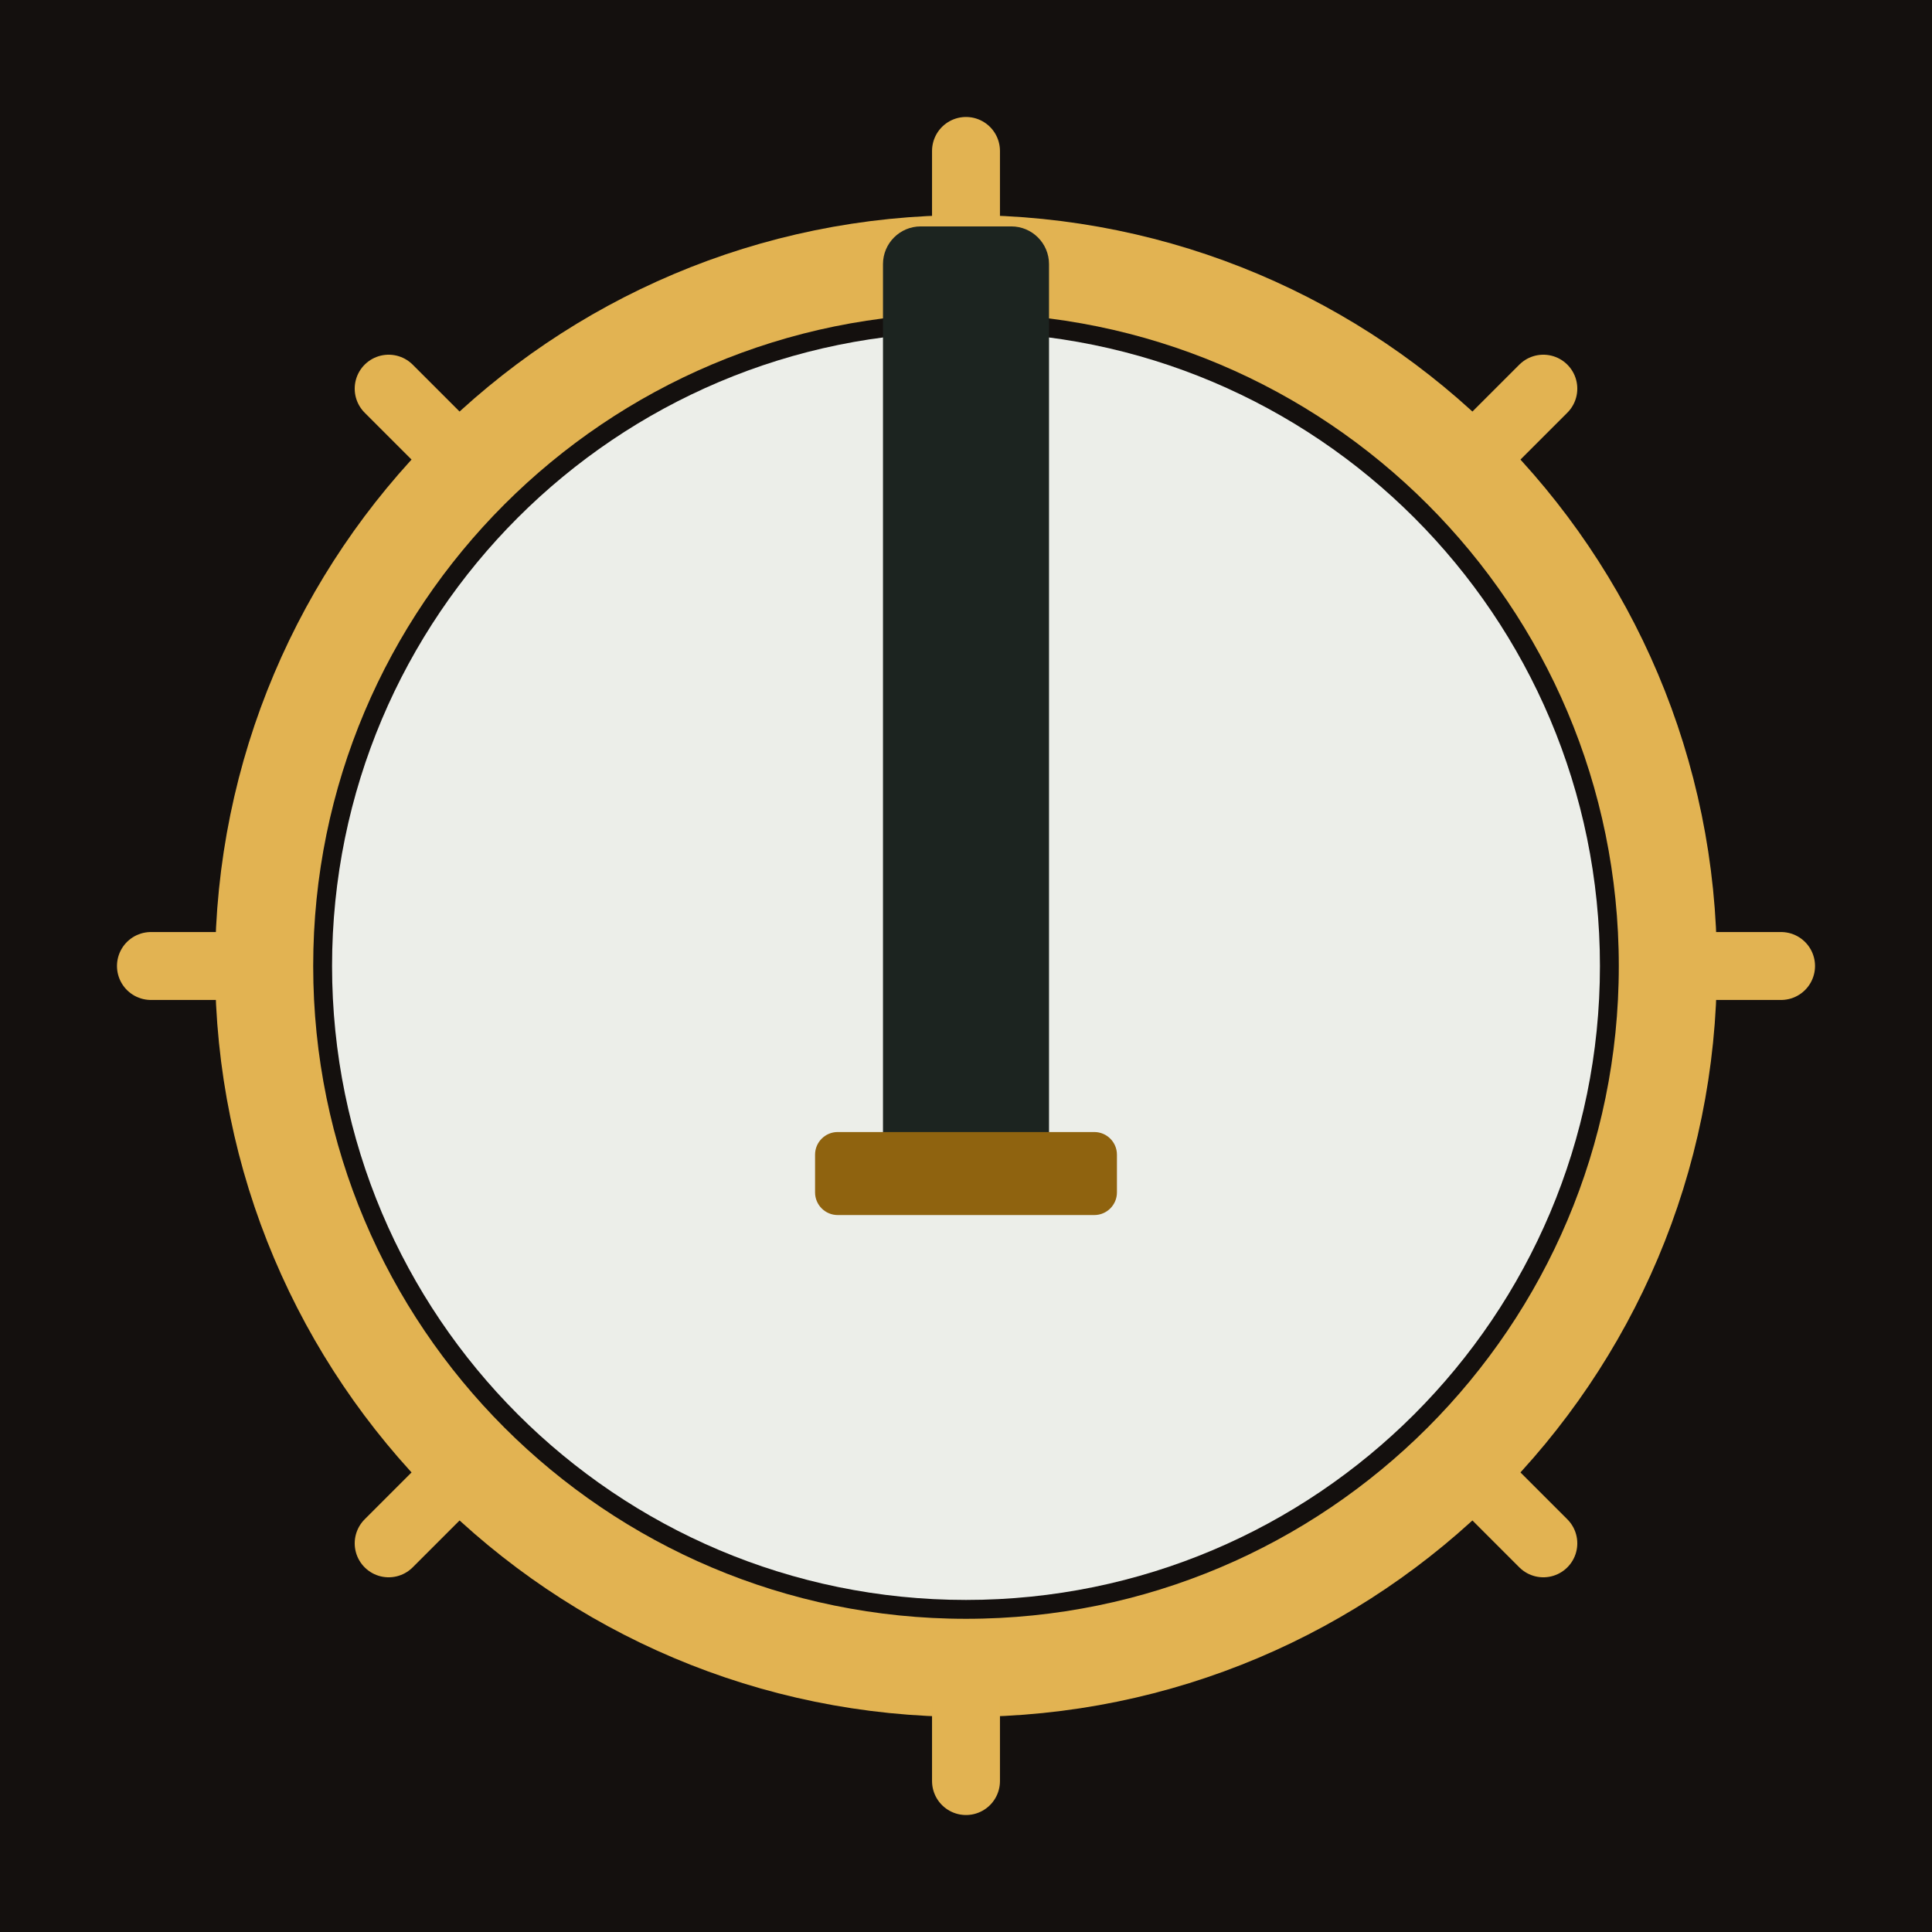
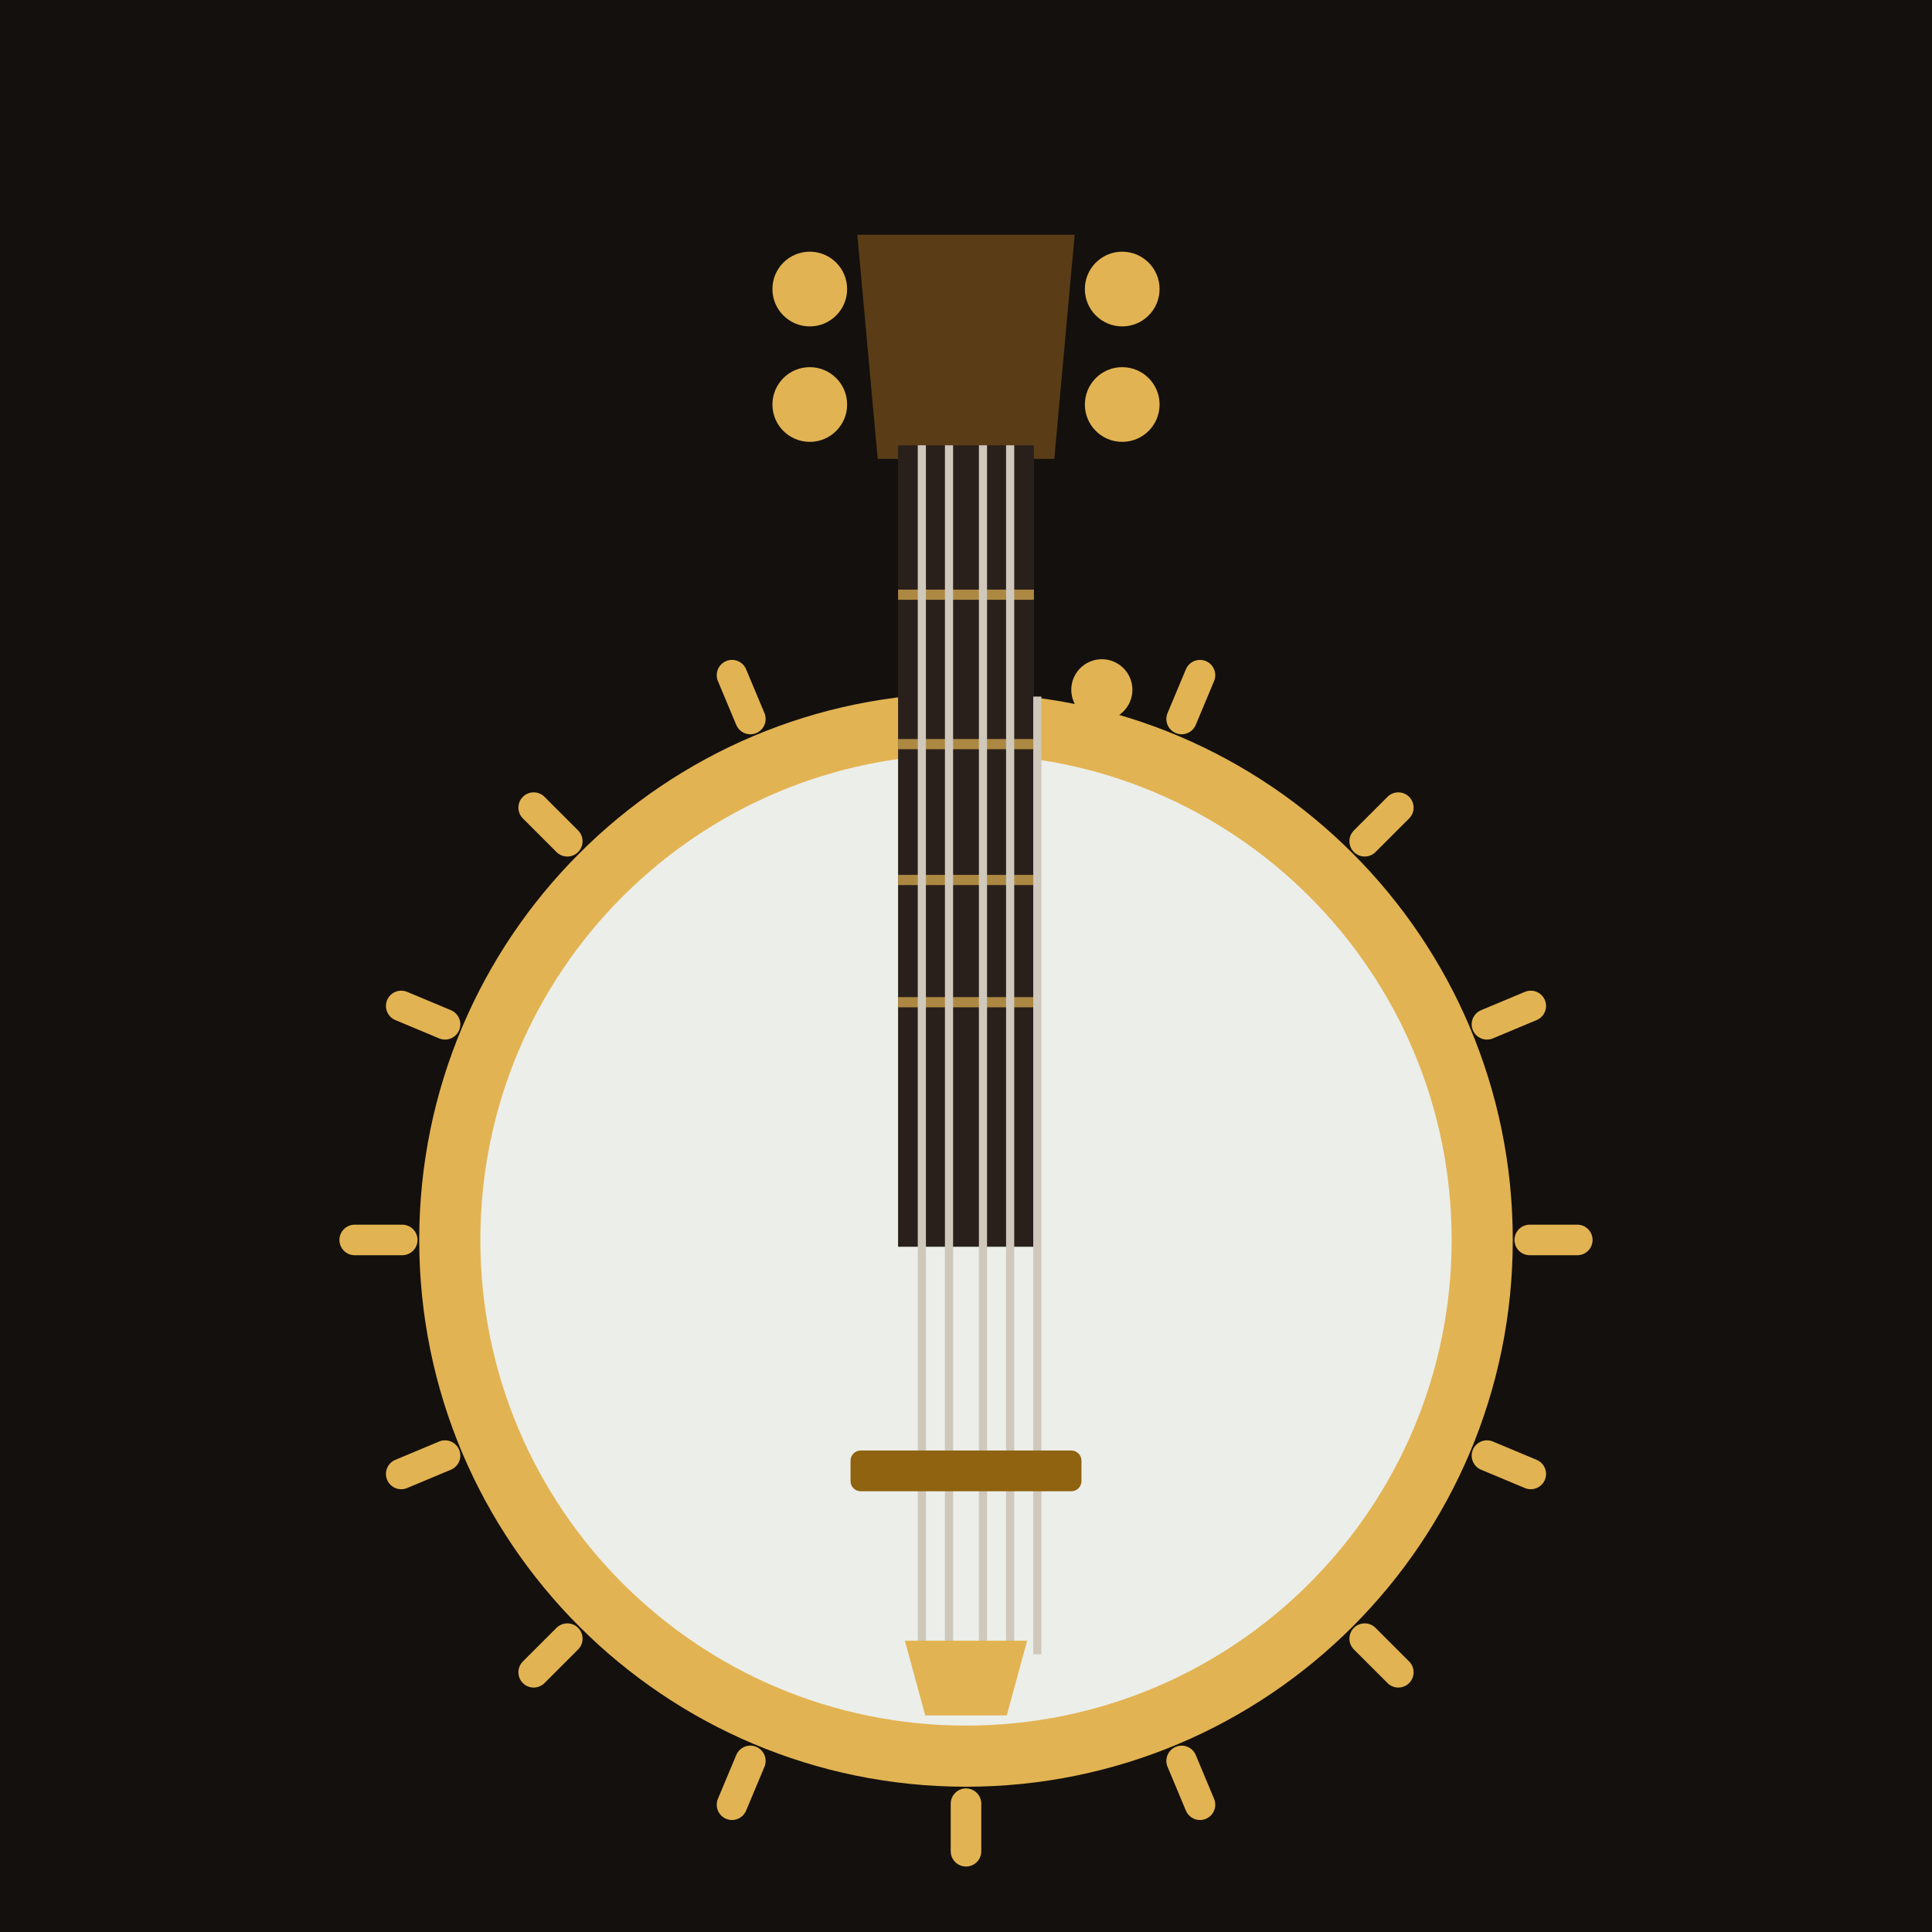
<svg xmlns="http://www.w3.org/2000/svg" viewBox="0 0 512 512">
  <rect width="512" height="512" fill="#14100e" />
-   <circle cx="256" cy="256" r="168" fill="#eceee9" />
-   <circle cx="256" cy="256" r="186" fill="none" stroke="#e2b352" stroke-width="26" />
-   <g stroke="#e2b352" stroke-width="18" stroke-linecap="round">
-     <line x1="256" y1="40" x2="256" y2="62" />
-     <line x1="256" y1="450" x2="256" y2="472" />
-     <line x1="40" y1="256" x2="62" y2="256" />
-     <line x1="450" y1="256" x2="472" y2="256" />
-     <line x1="103" y1="103" x2="119" y2="119" />
-     <line x1="393" y1="393" x2="409" y2="409" />
-     <line x1="103" y1="409" x2="119" y2="393" />
-     <line x1="393" y1="119" x2="409" y2="103" />
+   <g transform="translate(256 262) scale(.9) translate(-256 -256)">
+     <g stroke="#e2b352" stroke-width="9" stroke-linecap="round">
+       <line x1="422.0" y1="330.0" x2="436.0" y2="330.0" />
+       <line x1="409.4" y1="393.5" x2="422.3" y2="398.9" />
+       <line x1="373.4" y1="447.4" x2="383.3" y2="457.3" />
+       <line x1="319.5" y1="483.4" x2="324.9" y2="496.3" />
+       <line x1="256.0" y1="496.0" x2="256.0" y2="510.0" />
+       <line x1="192.5" y1="483.4" x2="187.1" y2="496.3" />
+       <line x1="138.6" y1="447.4" x2="128.7" y2="457.3" />
+       <line x1="102.6" y1="393.5" x2="89.7" y2="398.9" />
+       <line x1="90.0" y1="330.0" x2="76.0" y2="330.0" />
+       <line x1="102.6" y1="266.5" x2="89.7" y2="261.1" />
+       <line x1="138.6" y1="212.6" x2="128.7" y2="202.7" />
+       <line x1="192.5" y1="176.6" x2="187.1" y2="163.7" />
+       <line x1="319.5" y1="176.6" x2="324.9" y2="163.7" />
+       <line x1="373.4" y1="212.6" x2="383.3" y2="202.7" />
+       <line x1="409.4" y1="266.5" x2="422.3" y2="261.1" />
+     </g>
+     <circle cx="256" cy="330" r="152" fill="#eceee9" stroke="#e2b352" stroke-width="18" />
+     <path d="M224 34h64l-6 66h-52z" fill="#5a3d16" />
+     <g fill="#e2b352">
+       <circle cx="210" cy="50" r="11" />
+       <circle cx="210" cy="84" r="11" />
+       <circle cx="302" cy="50" r="11" />
+       <circle cx="302" cy="84" r="11" />
+       <circle cx="296" cy="168" r="9" />
+     </g>
+     <rect x="236" y="96" width="40" height="236" fill="#2a201b" />
+     <g stroke="#e2b352" stroke-width="3" opacity=".7">
+       <line x1="236" y1="140" x2="276" y2="140" />
+       <line x1="236" y1="184" x2="276" y2="184" />
+       <line x1="236" y1="224" x2="276" y2="224" />
+       <line x1="236" y1="260" x2="276" y2="260" />
+     </g>
+     <g stroke="#cfc8bb" stroke-width="2.4">
+       <line x1="243" y1="96" x2="243" y2="452" />
+       <line x1="251" y1="96" x2="251" y2="452" />
+       <line x1="261" y1="96" x2="261" y2="452" />
+       <line x1="269" y1="96" x2="269" y2="452" />
+       <line x1="277" y1="170" x2="277" y2="452" />
+     </g>
+     <rect x="222" y="392" width="68" height="12" rx="3" fill="#8f630f" />
+     <path d="M238 448h36l-6 22h-24z" fill="#e2b352" />
  </g>
-   <rect x="234" y="60" width="44" height="260" rx="10" fill="#1c2420" />
-   <rect x="216" y="300" width="80" height="22" rx="6" fill="#8f630f" />
</svg>
